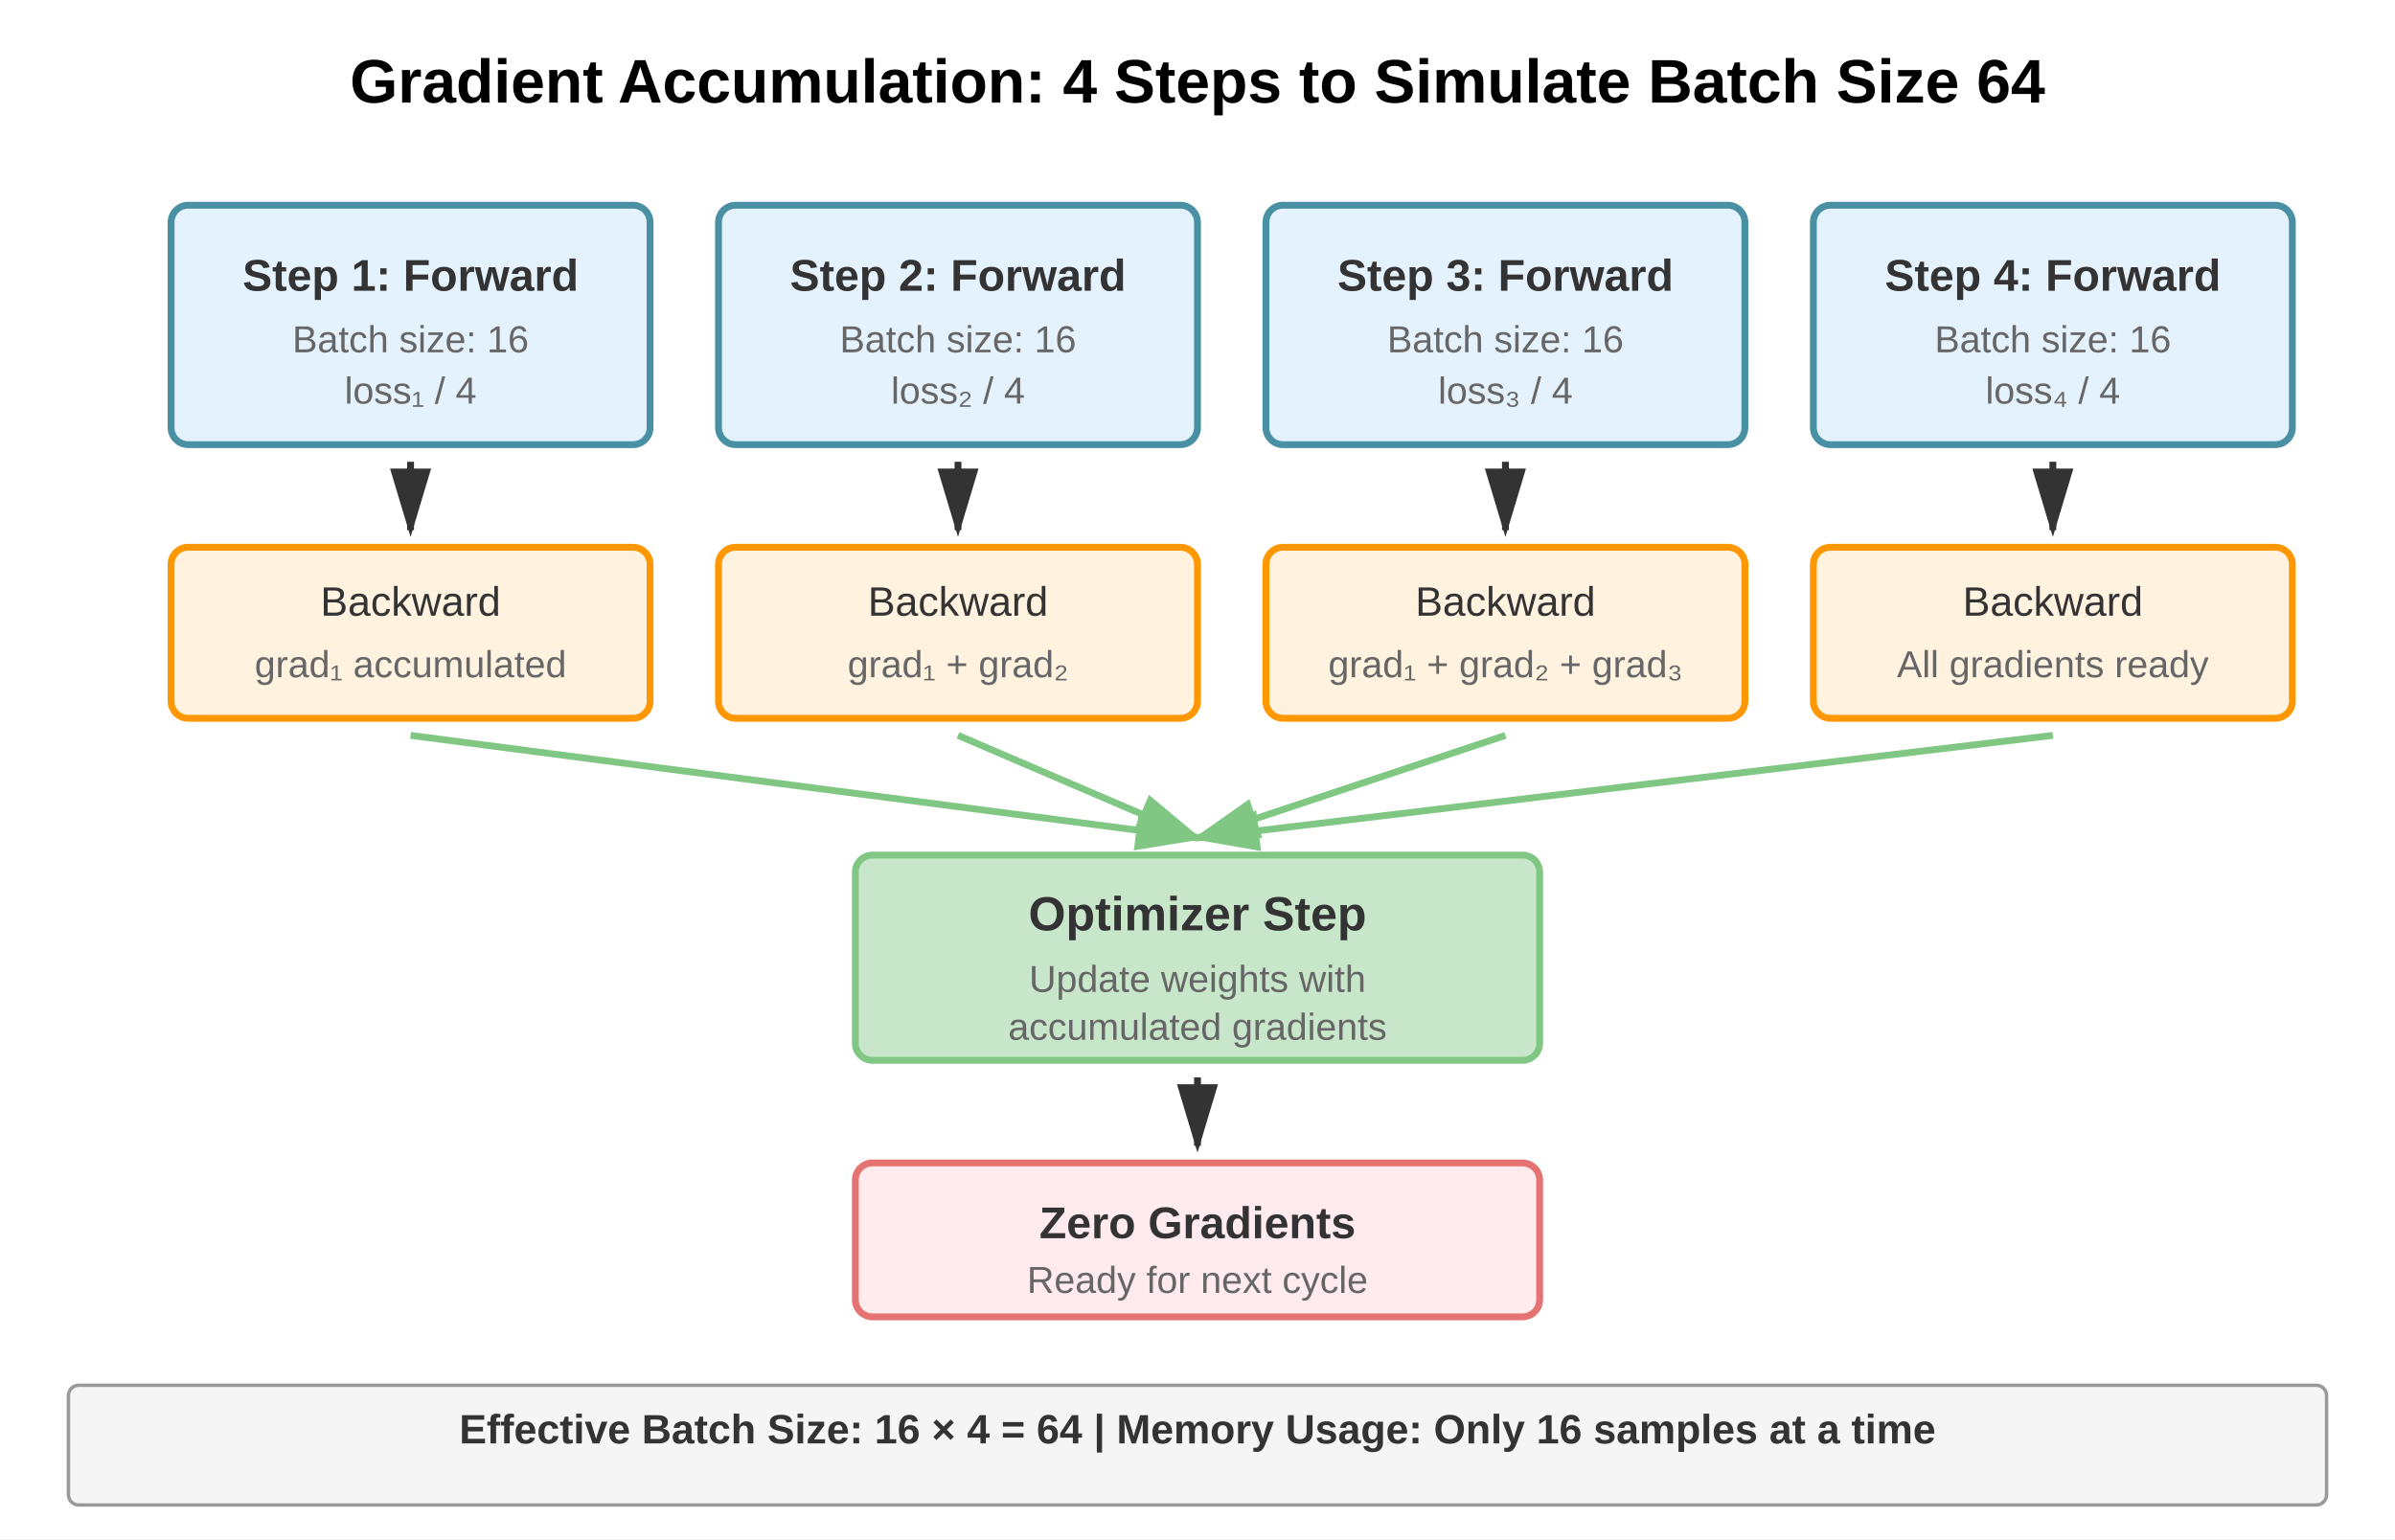
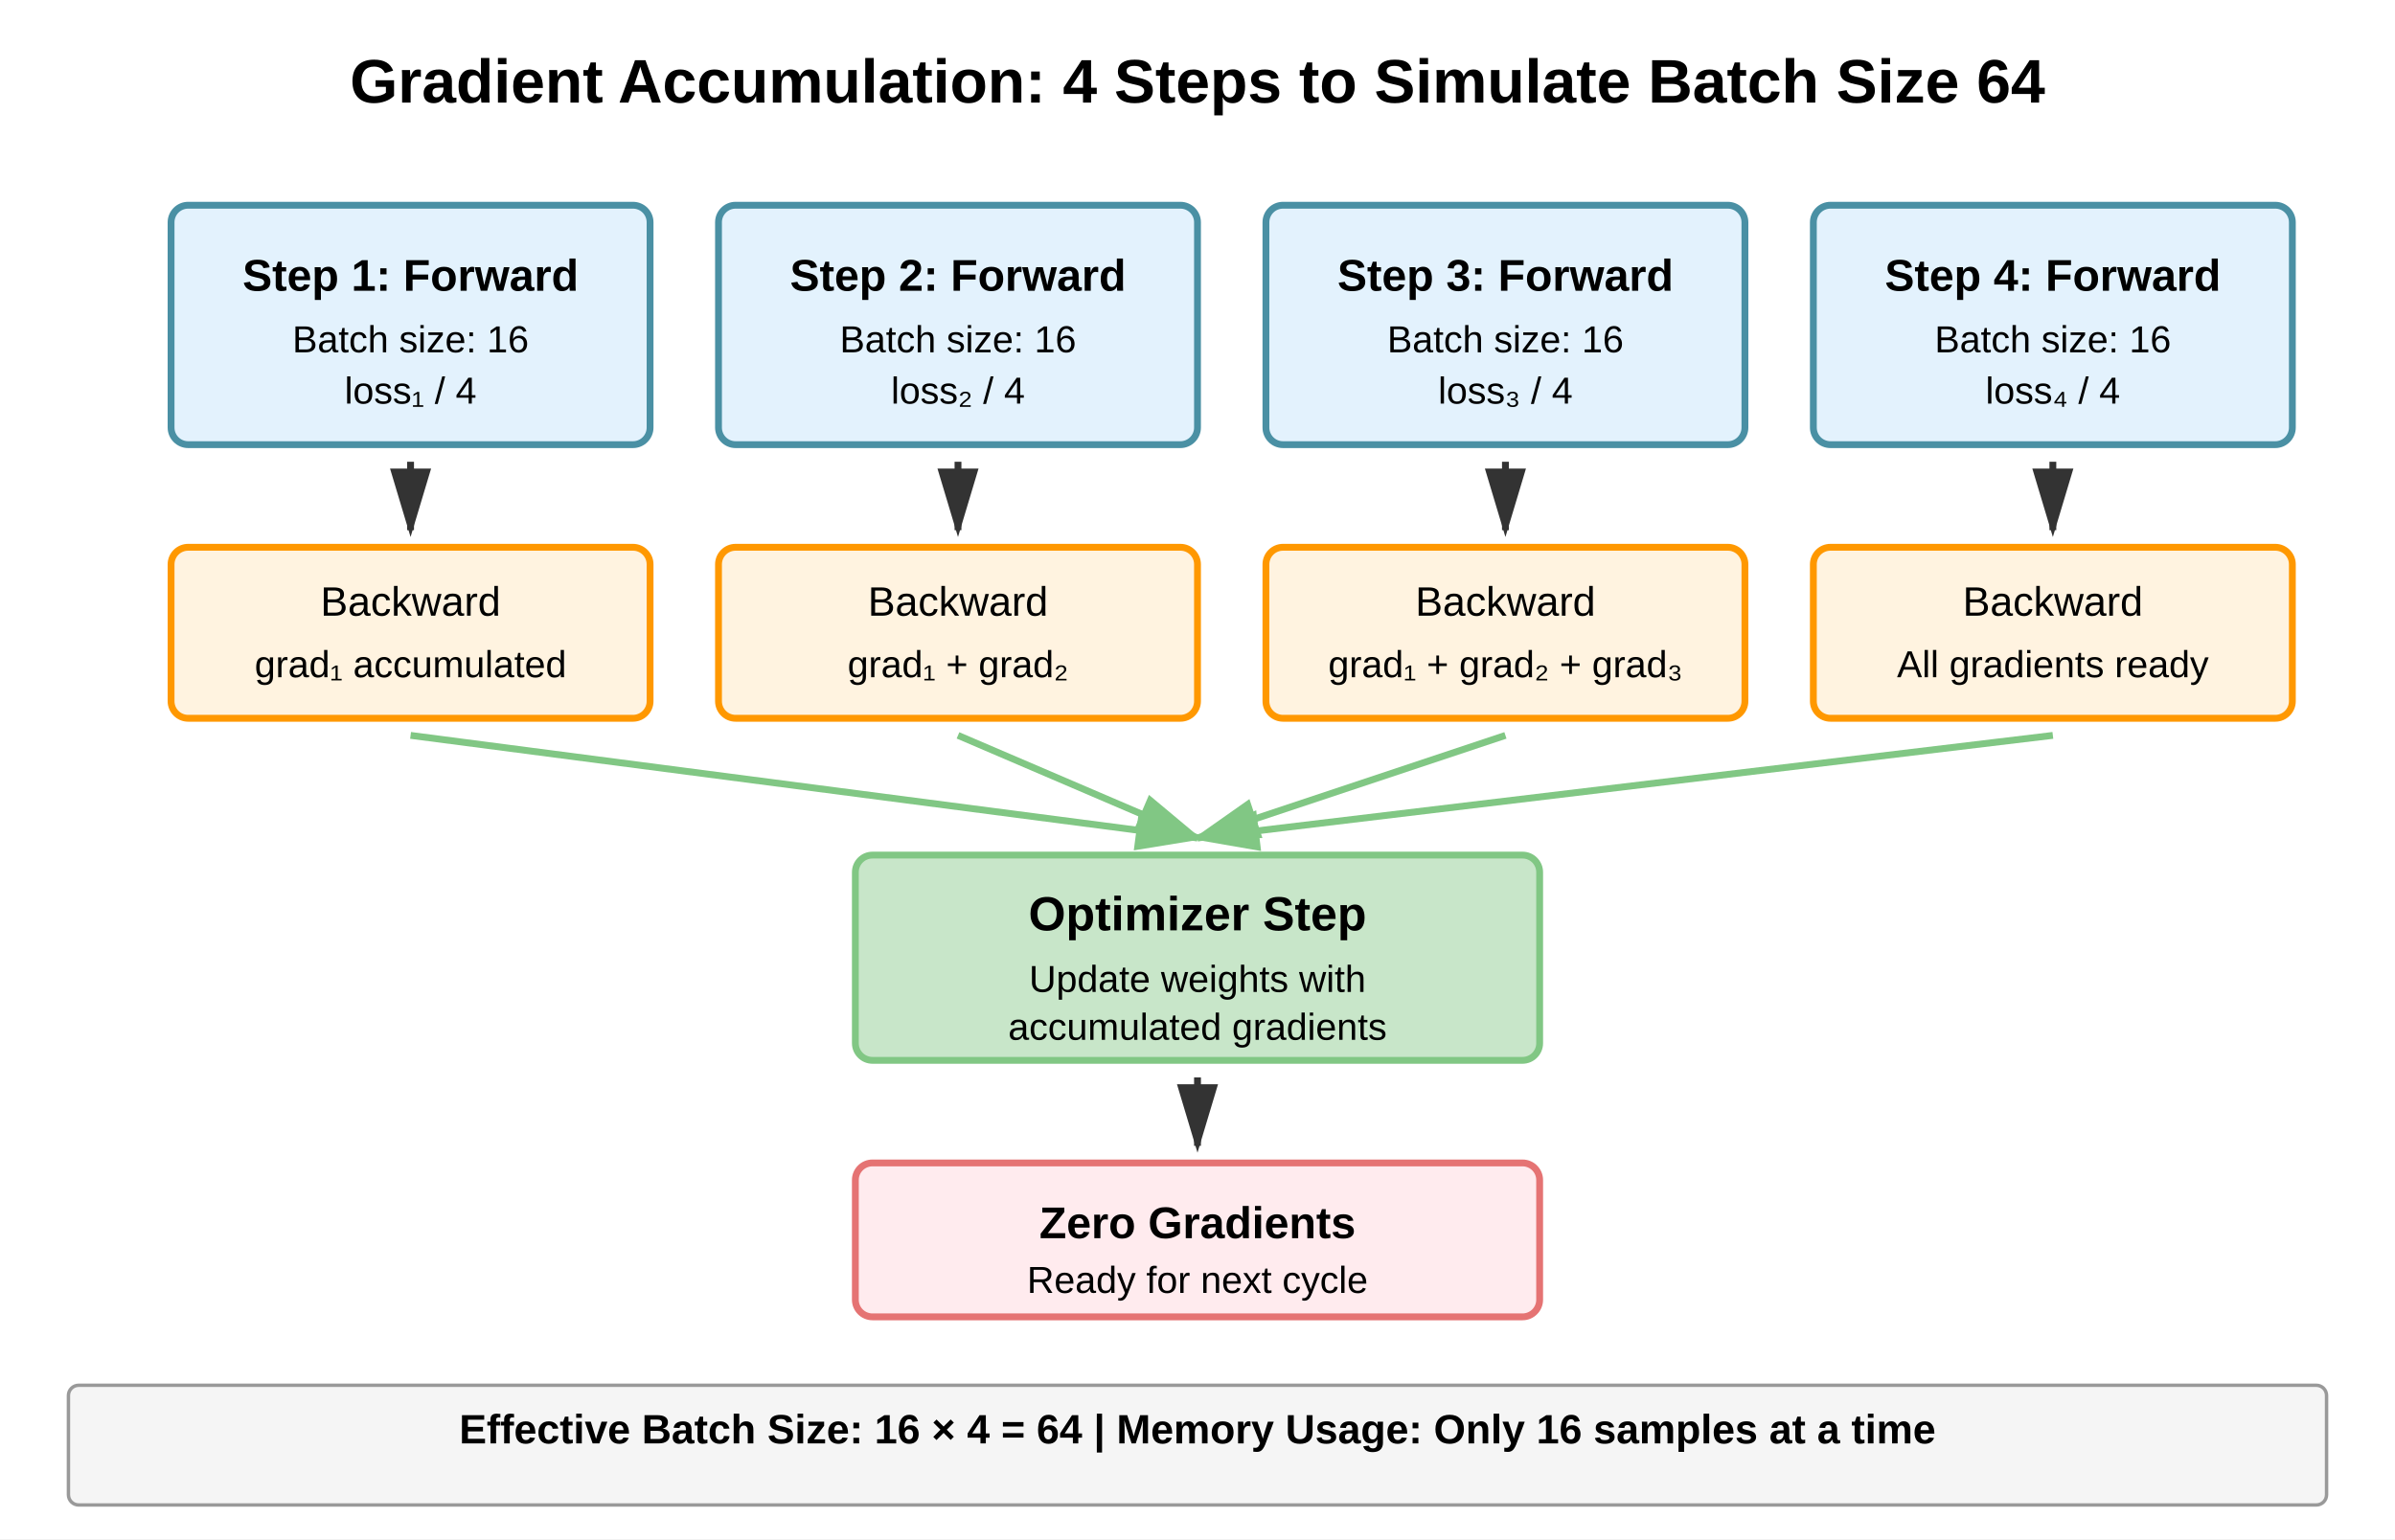
<svg xmlns="http://www.w3.org/2000/svg" viewBox="0 0 700 450">
  <style>
    /* Light mode (default) */
    text { fill: #000000; }
    .axis-text { fill: #000000; }
    .label-text { fill: #666666; }
    line[stroke="#333"] { stroke: #333333; }
    .bg-main { fill: white; }
    .bg-summary { fill: #F5F5F5; }

    /* Dark mode */
    @media (prefers-color-scheme: dark) {
      text { fill: #ffffff; }
      .axis-text { fill: #ffffff; }
      .label-text { fill: #cccccc; }
      line[stroke="#333"] { stroke: #cccccc; }
      .bg-main { fill: #1a1a1a; }
      .bg-summary { fill: #2d2d2d; }

      /* Keep white text white in dark mode (for colored backgrounds) */
      text[fill="#fff"],
      text[fill="#ffffff"],
      text[fill="white"] {
        fill: #ffffff;
      }

      /* Keep colored text readable in dark mode */
      text[fill="#E57373"] { fill: #ef5350; }
      text[fill="#81C784"] { fill: #66bb6a; }
      text[fill="#FFB74D"] { fill: #ffa726; }
      text[fill="#4A90A4"] { fill: #4fc3f7; }

      /* Darken colored backgrounds for better contrast in dark mode */
      rect[fill="#E3F2FD"] { fill: #1a3a4a; }
      rect[fill="#FFF3E0"] { fill: #4a3a1a; }
      rect[fill="#C8E6C9"] { fill: #2d4a2e; }
      rect[fill="#FFEBEE"] { fill: #4a2d2d; }

      /* Override dark inline text colors */
      text[fill="#000"],
      text[fill="#000000"],
      text[fill="#333"],
      text[fill="#666"] {
        fill: #ffffff;
      }
    }
  </style>
  <rect width="700" height="450" class="bg-main" />
  <text x="350" y="30" font-family="Arial, sans-serif" font-size="18" font-weight="bold" fill="#333" text-anchor="middle">
    Gradient Accumulation: 4 Steps to Simulate Batch Size 64
  </text>
  <g id="step1">
    <rect x="50" y="60" width="140" height="70" fill="#E3F2FD" stroke="#4A90A4" stroke-width="2" rx="5" />
-     <text x="120" y="85" font-family="Arial, sans-serif" font-size="13" font-weight="bold" style="fill: #333 !important" text-anchor="middle">
+     <text x="120" y="85" font-family="Arial, sans-serif" font-size="13" font-weight="bold" text-anchor="middle">
      Step 1: Forward
    </text>
-     <text x="120" y="103" font-family="Arial, sans-serif" font-size="11" style="fill: #666 !important" text-anchor="middle">
+     <text x="120" y="103" font-family="Arial, sans-serif" font-size="11" text-anchor="middle">
      Batch size: 16
    </text>
-     <text x="120" y="118" font-family="Arial, sans-serif" font-size="11" style="fill: #666 !important" text-anchor="middle">
+     <text x="120" y="118" font-family="Arial, sans-serif" font-size="11" text-anchor="middle">
      loss₁ / 4
    </text>
  </g>
  <path d="M 120,135 L 120,155" stroke="#333" stroke-width="2" marker-end="url(#arrowhead)" />
  <g id="backward1">
    <rect x="50" y="160" width="140" height="50" fill="#FFF3E0" stroke="#FF9800" stroke-width="2" rx="5" />
-     <text x="120" y="180" font-family="Arial, sans-serif" font-size="12" style="fill: #333 !important" text-anchor="middle">
+     <text x="120" y="180" font-family="Arial, sans-serif" font-size="12" text-anchor="middle">
      Backward
    </text>
-     <text x="120" y="198" font-family="Arial, sans-serif" font-size="11" style="fill: #666 !important" text-anchor="middle">
+     <text x="120" y="198" font-family="Arial, sans-serif" font-size="11" text-anchor="middle">
      grad₁ accumulated
    </text>
  </g>
  <g id="step2">
    <rect x="210" y="60" width="140" height="70" fill="#E3F2FD" stroke="#4A90A4" stroke-width="2" rx="5" />
-     <text x="280" y="85" font-family="Arial, sans-serif" font-size="13" font-weight="bold" style="fill: #333 !important" text-anchor="middle">
+     <text x="280" y="85" font-family="Arial, sans-serif" font-size="13" font-weight="bold" text-anchor="middle">
      Step 2: Forward
    </text>
-     <text x="280" y="103" font-family="Arial, sans-serif" font-size="11" style="fill: #666 !important" text-anchor="middle">
+     <text x="280" y="103" font-family="Arial, sans-serif" font-size="11" text-anchor="middle">
      Batch size: 16
    </text>
-     <text x="280" y="118" font-family="Arial, sans-serif" font-size="11" style="fill: #666 !important" text-anchor="middle">
+     <text x="280" y="118" font-family="Arial, sans-serif" font-size="11" text-anchor="middle">
      loss₂ / 4
    </text>
  </g>
  <path d="M 280,135 L 280,155" stroke="#333" stroke-width="2" marker-end="url(#arrowhead)" />
  <g id="backward2">
    <rect x="210" y="160" width="140" height="50" fill="#FFF3E0" stroke="#FF9800" stroke-width="2" rx="5" />
-     <text x="280" y="180" font-family="Arial, sans-serif" font-size="12" style="fill: #333 !important" text-anchor="middle">
+     <text x="280" y="180" font-family="Arial, sans-serif" font-size="12" text-anchor="middle">
      Backward
    </text>
-     <text x="280" y="198" font-family="Arial, sans-serif" font-size="11" style="fill: #666 !important" text-anchor="middle">
+     <text x="280" y="198" font-family="Arial, sans-serif" font-size="11" text-anchor="middle">
      grad₁ + grad₂
    </text>
  </g>
  <g id="step3">
    <rect x="370" y="60" width="140" height="70" fill="#E3F2FD" stroke="#4A90A4" stroke-width="2" rx="5" />
-     <text x="440" y="85" font-family="Arial, sans-serif" font-size="13" font-weight="bold" style="fill: #333 !important" text-anchor="middle">
+     <text x="440" y="85" font-family="Arial, sans-serif" font-size="13" font-weight="bold" text-anchor="middle">
      Step 3: Forward
    </text>
-     <text x="440" y="103" font-family="Arial, sans-serif" font-size="11" style="fill: #666 !important" text-anchor="middle">
+     <text x="440" y="103" font-family="Arial, sans-serif" font-size="11" text-anchor="middle">
      Batch size: 16
    </text>
-     <text x="440" y="118" font-family="Arial, sans-serif" font-size="11" style="fill: #666 !important" text-anchor="middle">
+     <text x="440" y="118" font-family="Arial, sans-serif" font-size="11" text-anchor="middle">
      loss₃ / 4
    </text>
  </g>
  <path d="M 440,135 L 440,155" stroke="#333" stroke-width="2" marker-end="url(#arrowhead)" />
  <g id="backward3">
    <rect x="370" y="160" width="140" height="50" fill="#FFF3E0" stroke="#FF9800" stroke-width="2" rx="5" />
-     <text x="440" y="180" font-family="Arial, sans-serif" font-size="12" style="fill: #333 !important" text-anchor="middle">
+     <text x="440" y="180" font-family="Arial, sans-serif" font-size="12" text-anchor="middle">
      Backward
    </text>
-     <text x="440" y="198" font-family="Arial, sans-serif" font-size="11" style="fill: #666 !important" text-anchor="middle">
+     <text x="440" y="198" font-family="Arial, sans-serif" font-size="11" text-anchor="middle">
      grad₁ + grad₂ + grad₃
    </text>
  </g>
  <g id="step4">
    <rect x="530" y="60" width="140" height="70" fill="#E3F2FD" stroke="#4A90A4" stroke-width="2" rx="5" />
-     <text x="600" y="85" font-family="Arial, sans-serif" font-size="13" font-weight="bold" style="fill: #333 !important" text-anchor="middle">
+     <text x="600" y="85" font-family="Arial, sans-serif" font-size="13" font-weight="bold" text-anchor="middle">
      Step 4: Forward
    </text>
-     <text x="600" y="103" font-family="Arial, sans-serif" font-size="11" style="fill: #666 !important" text-anchor="middle">
+     <text x="600" y="103" font-family="Arial, sans-serif" font-size="11" text-anchor="middle">
      Batch size: 16
    </text>
-     <text x="600" y="118" font-family="Arial, sans-serif" font-size="11" style="fill: #666 !important" text-anchor="middle">
+     <text x="600" y="118" font-family="Arial, sans-serif" font-size="11" text-anchor="middle">
      loss₄ / 4
    </text>
  </g>
  <path d="M 600,135 L 600,155" stroke="#333" stroke-width="2" marker-end="url(#arrowhead)" />
  <g id="backward4">
    <rect x="530" y="160" width="140" height="50" fill="#FFF3E0" stroke="#FF9800" stroke-width="2" rx="5" />
-     <text x="600" y="180" font-family="Arial, sans-serif" font-size="12" style="fill: #333 !important" text-anchor="middle">
+     <text x="600" y="180" font-family="Arial, sans-serif" font-size="12" text-anchor="middle">
      Backward
    </text>
-     <text x="600" y="198" font-family="Arial, sans-serif" font-size="11" style="fill: #666 !important" text-anchor="middle">
+     <text x="600" y="198" font-family="Arial, sans-serif" font-size="11" text-anchor="middle">
      All gradients ready
    </text>
  </g>
  <path d="M 120,215 L 350,245" stroke="#81C784" stroke-width="2" marker-end="url(#arrowhead-green)" />
  <path d="M 280,215 L 350,245" stroke="#81C784" stroke-width="2" marker-end="url(#arrowhead-green)" />
  <path d="M 440,215 L 350,245" stroke="#81C784" stroke-width="2" marker-end="url(#arrowhead-green)" />
  <path d="M 600,215 L 350,245" stroke="#81C784" stroke-width="2" marker-end="url(#arrowhead-green)" />
  <g id="optimizer">
    <rect x="250" y="250" width="200" height="60" fill="#C8E6C9" stroke="#81C784" stroke-width="2" rx="5" />
-     <text x="350" y="272" font-family="Arial, sans-serif" font-size="14" font-weight="bold" style="fill: #333 !important" text-anchor="middle">
+     <text x="350" y="272" font-family="Arial, sans-serif" font-size="14" font-weight="bold" text-anchor="middle">
      Optimizer Step
    </text>
-     <text x="350" y="290" font-family="Arial, sans-serif" font-size="11" style="fill: #666 !important" text-anchor="middle">
+     <text x="350" y="290" font-family="Arial, sans-serif" font-size="11" text-anchor="middle">
      Update weights with
    </text>
-     <text x="350" y="304" font-family="Arial, sans-serif" font-size="11" style="fill: #666 !important" text-anchor="middle">
+     <text x="350" y="304" font-family="Arial, sans-serif" font-size="11" text-anchor="middle">
      accumulated gradients
    </text>
  </g>
  <path d="M 350,315 L 350,335" stroke="#333" stroke-width="2" marker-end="url(#arrowhead)" />
  <g id="zero">
    <rect x="250" y="340" width="200" height="45" fill="#FFEBEE" stroke="#E57373" stroke-width="2" rx="5" />
-     <text x="350" y="362" font-family="Arial, sans-serif" font-size="13" font-weight="bold" style="fill: #333 !important" text-anchor="middle">
+     <text x="350" y="362" font-family="Arial, sans-serif" font-size="13" font-weight="bold" text-anchor="middle">
      Zero Gradients
    </text>
-     <text x="350" y="378" font-family="Arial, sans-serif" font-size="11" style="fill: #666 !important" text-anchor="middle">
+     <text x="350" y="378" font-family="Arial, sans-serif" font-size="11" text-anchor="middle">
      Ready for next cycle
    </text>
  </g>
  <rect x="20" y="405" width="660" height="35" class="bg-summary" stroke="#999" stroke-width="1" rx="3" />
-   <text x="350" y="422" font-family="Arial, sans-serif" font-size="12" font-weight="bold" style="fill: #333 !important" text-anchor="middle">
+   <text x="350" y="422" font-family="Arial, sans-serif" font-size="12" font-weight="bold" text-anchor="middle">
    Effective Batch Size: 16 × 4 = 64 | Memory Usage: Only 16 samples at a time
  </text>
  <defs>
    <marker id="arrowhead" markerWidth="10" markerHeight="10" refX="9" refY="3" orient="auto">
      <polygon points="0 0, 10 3, 0 6" fill="#333" />
    </marker>
    <marker id="arrowhead-green" markerWidth="10" markerHeight="10" refX="9" refY="3" orient="auto">
      <polygon points="0 0, 10 3, 0 6" fill="#81C784" />
    </marker>
  </defs>
</svg>
